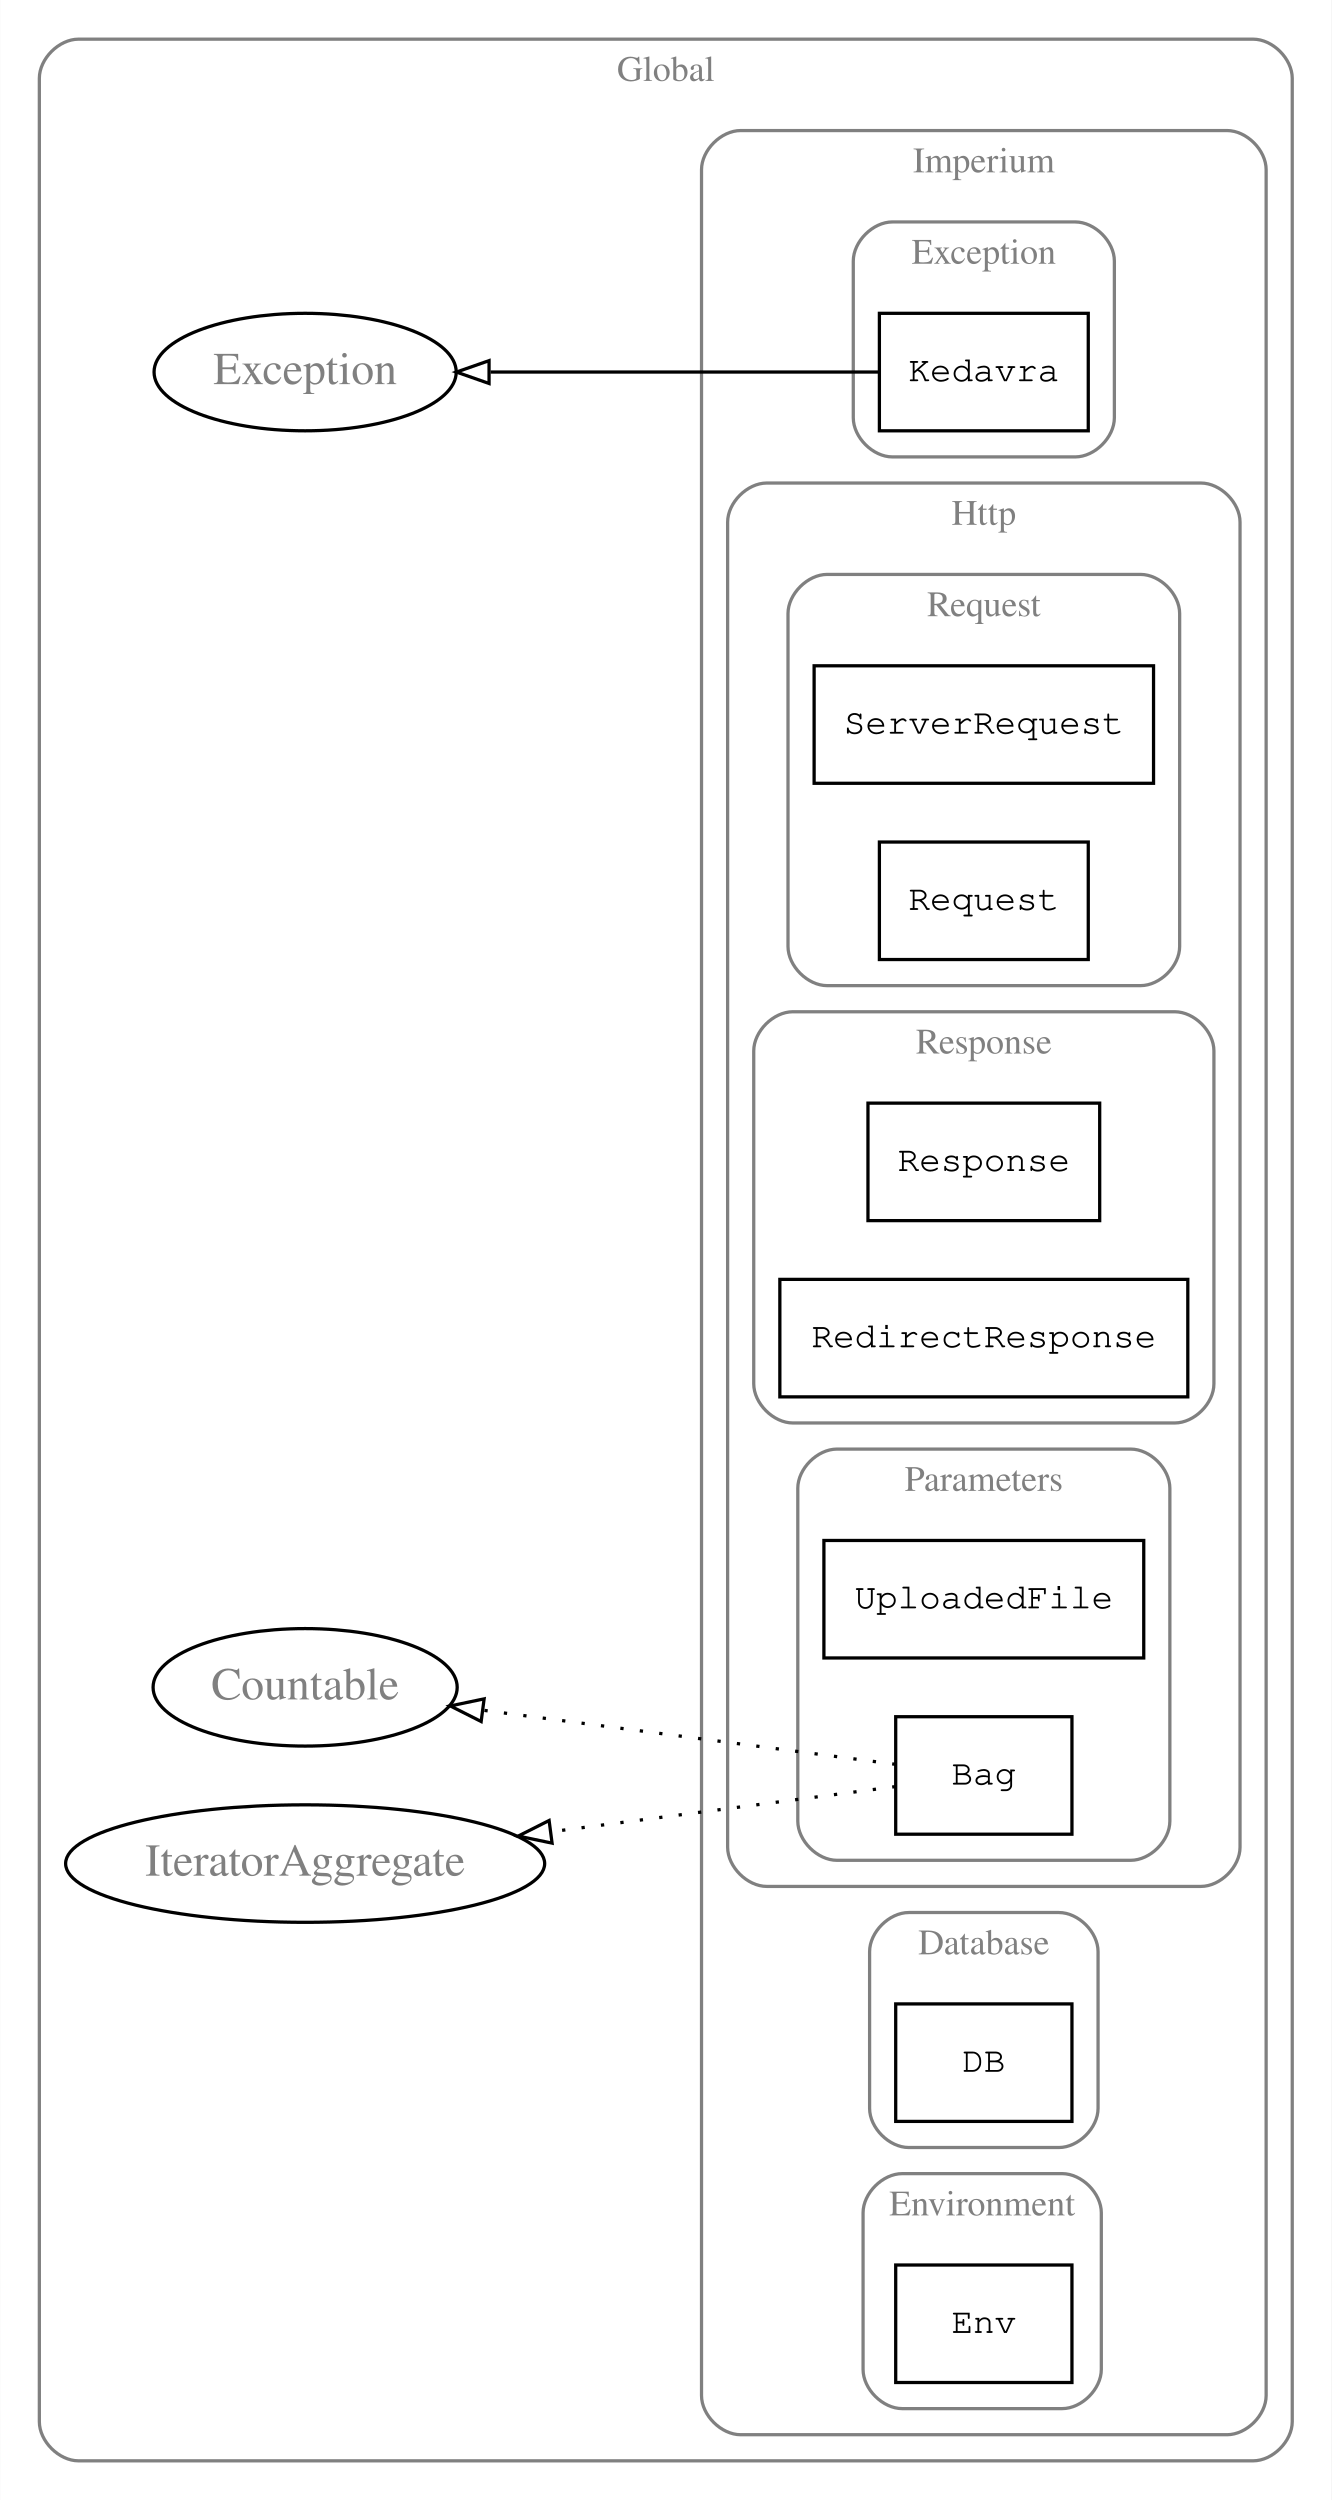
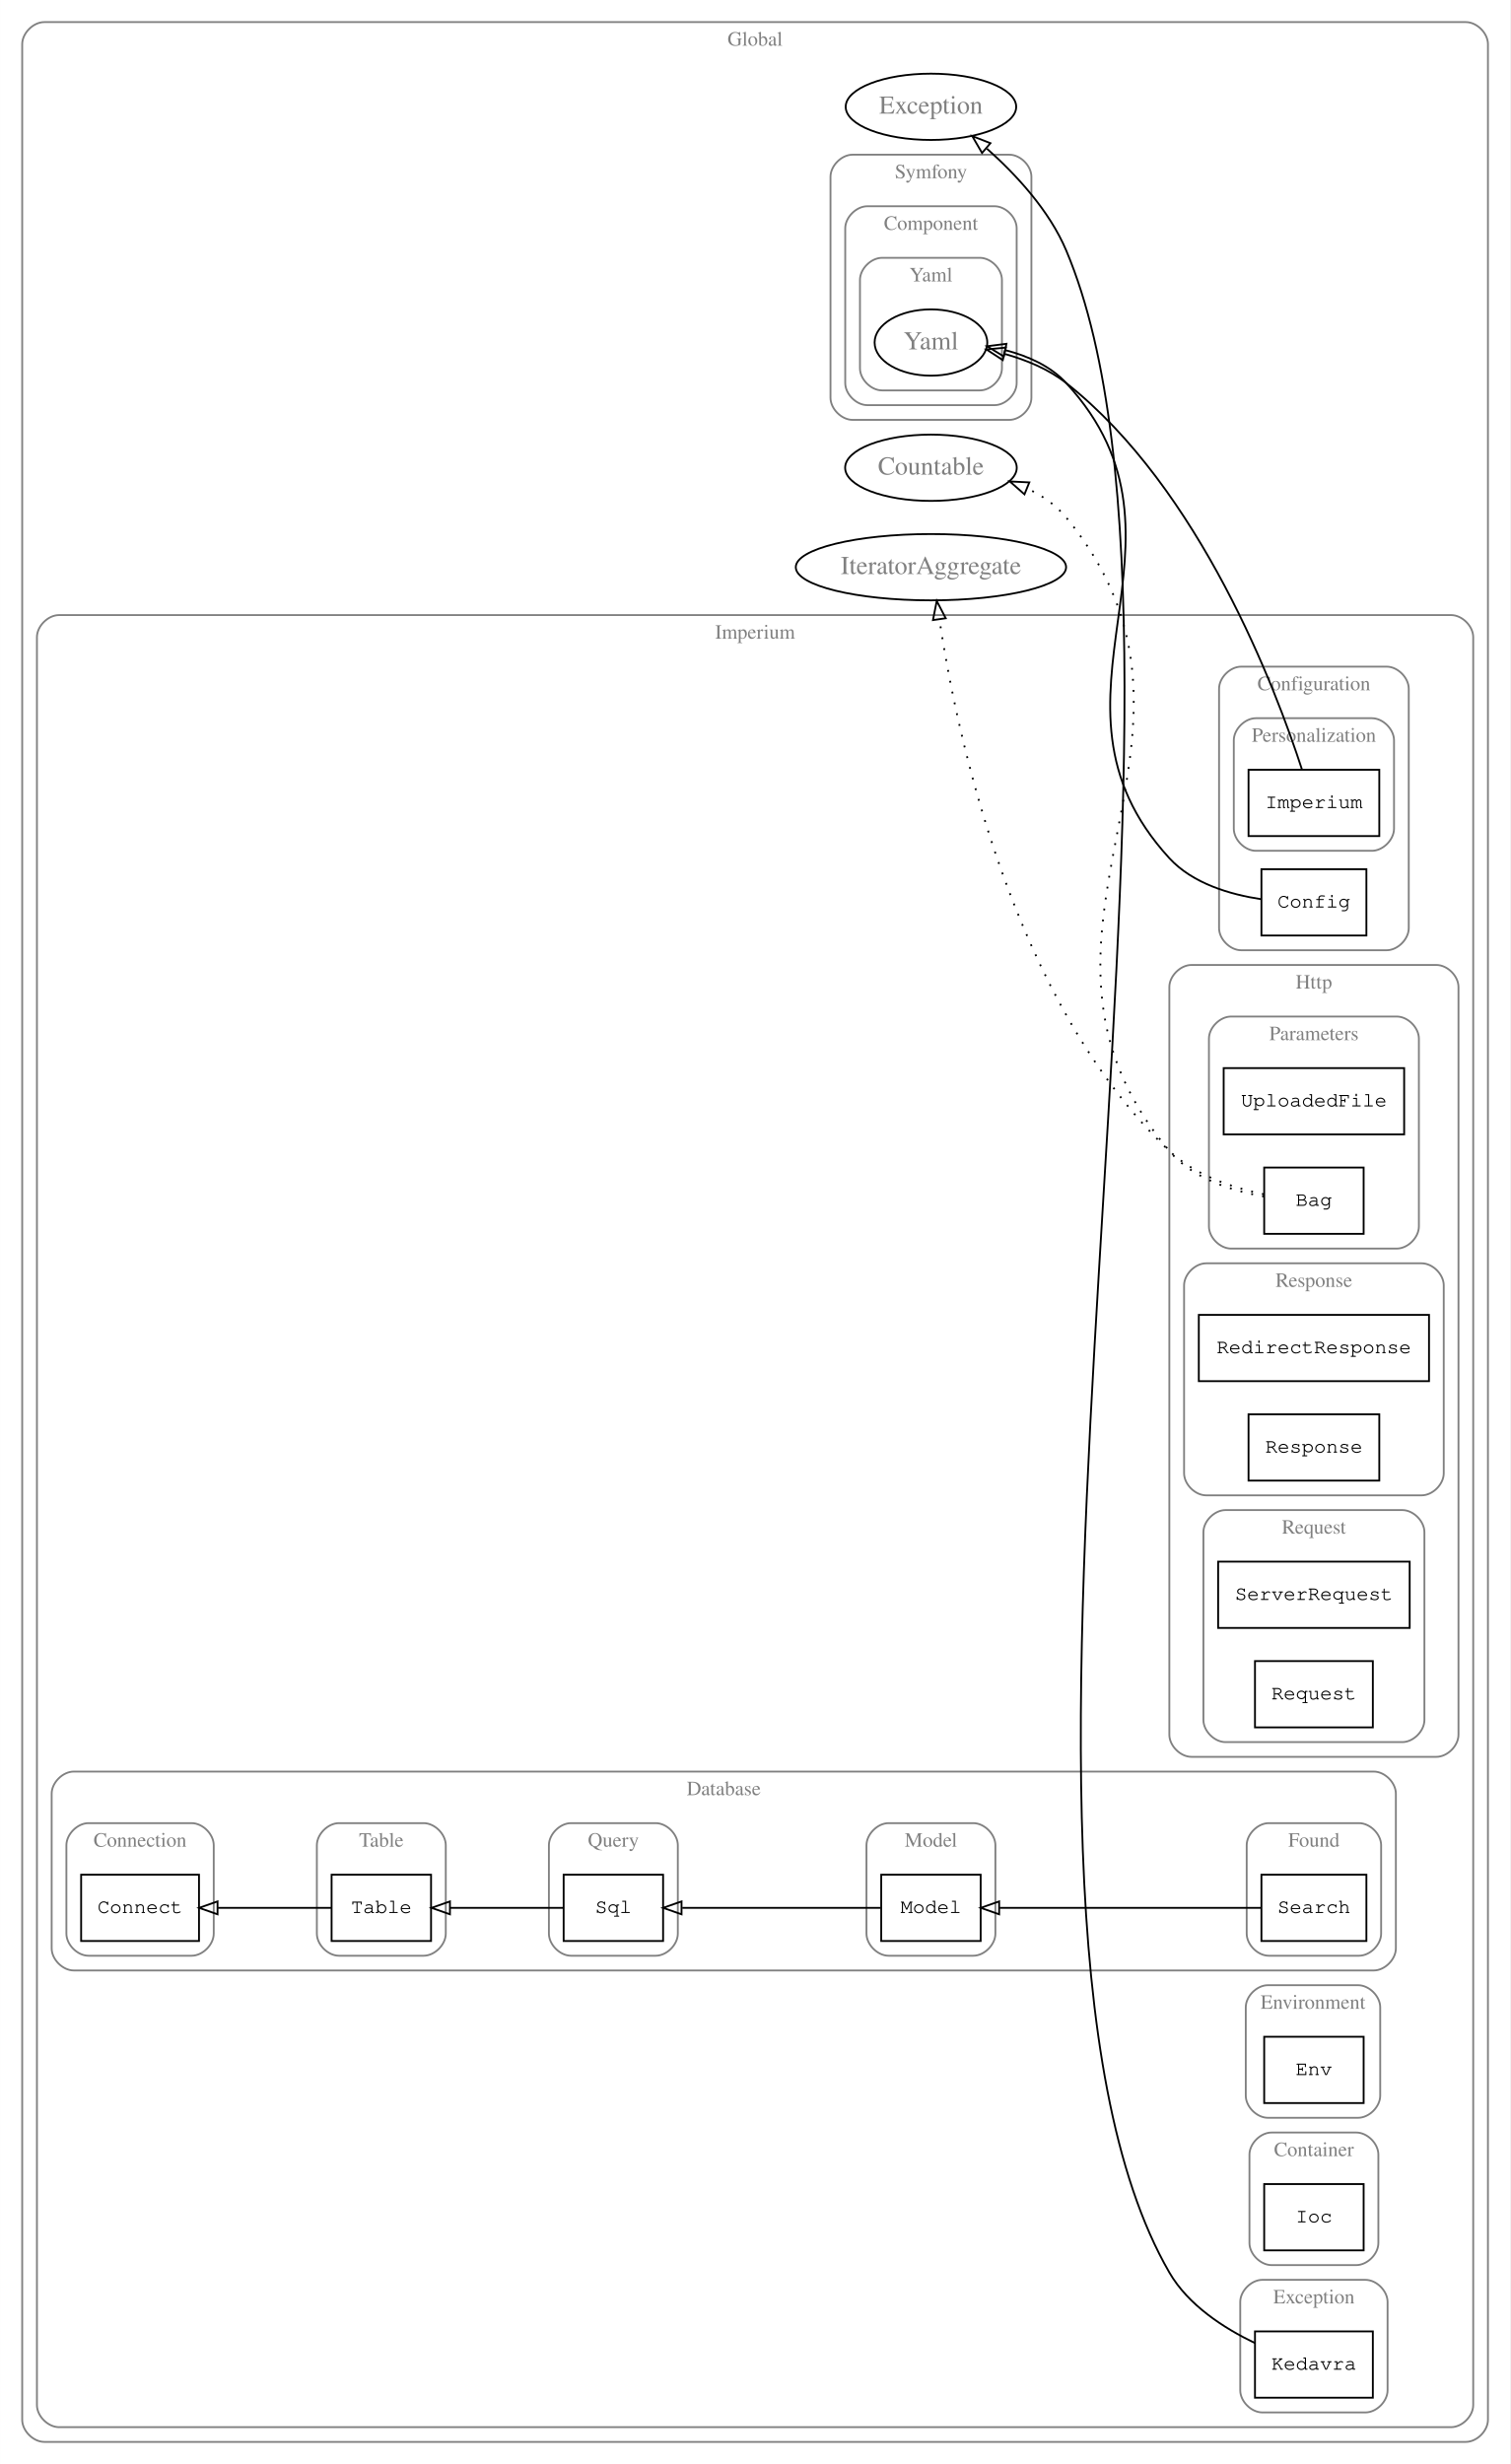
- <svg xmlns="http://www.w3.org/2000/svg" width="408pt" height="766pt" viewBox="0.00 0.00 407.89 766.00">
-   <g id="graph0" class="graph" transform="scale(1 1) rotate(0) translate(4 762)">
-     <polygon fill="white" stroke="transparent" points="-4,4 -4,-762 403.89,-762 403.89,4 -4,4" />
+ <svg xmlns="http://www.w3.org/2000/svg" width="820pt" height="1338pt" viewBox="0.00 0.00 819.89 1338.00">
+   <g id="graph0" class="graph" transform="scale(1 1) rotate(0) translate(4 1334)">
+     <polygon fill="white" stroke="transparent" points="-4,4 -4,-1334 815.89,-1334 815.89,4 -4,4" />
    <g id="clust1" class="cluster">
-       <path fill="none" stroke="gray" d="M20,-8C20,-8 379.89,-8 379.89,-8 385.89,-8 391.89,-14 391.89,-20 391.89,-20 391.89,-738 391.89,-738 391.89,-744 385.89,-750 379.89,-750 379.89,-750 20,-750 20,-750 14,-750 8,-744 8,-738 8,-738 8,-20 8,-20 8,-14 14,-8 20,-8" />
-       <text text-anchor="middle" x="199.94" y="-737.2" font-family="Times,serif" font-size="11.00" fill="gray">Global</text>
+       <path fill="none" stroke="gray" d="M20,-8C20,-8 791.89,-8 791.89,-8 797.89,-8 803.89,-14 803.89,-20 803.89,-20 803.89,-1310 803.89,-1310 803.89,-1316 797.89,-1322 791.89,-1322 791.89,-1322 20,-1322 20,-1322 14,-1322 8,-1316 8,-1310 8,-1310 8,-20 8,-20 8,-14 14,-8 20,-8" />
+       <text text-anchor="middle" x="405.94" y="-1309.2" font-family="Times,serif" font-size="11.00" fill="gray">Global</text>
    </g>
    <g id="clust2" class="cluster">
-       <path fill="none" stroke="gray" d="M222.89,-16C222.89,-16 371.89,-16 371.89,-16 377.89,-16 383.89,-22 383.89,-28 383.89,-28 383.89,-710 383.89,-710 383.89,-716 377.89,-722 371.89,-722 371.89,-722 222.89,-722 222.89,-722 216.89,-722 210.89,-716 210.89,-710 210.89,-710 210.89,-28 210.89,-28 210.89,-22 216.89,-16 222.89,-16" />
-       <text text-anchor="middle" x="297.39" y="-709.2" font-family="Times,serif" font-size="11.00" fill="gray">Imperium</text>
+       <path fill="none" stroke="gray" d="M28,-16C28,-16 783.89,-16 783.89,-16 789.89,-16 795.89,-22 795.89,-28 795.89,-28 795.89,-988 795.89,-988 795.89,-994 789.89,-1000 783.89,-1000 783.89,-1000 28,-1000 28,-1000 22,-1000 16,-994 16,-988 16,-988 16,-28 16,-28 16,-22 22,-16 28,-16" />
+       <text text-anchor="middle" x="405.94" y="-987.2" font-family="Times,serif" font-size="11.00" fill="gray">Imperium</text>
    </g>
    <g id="clust3" class="cluster">
-       <path fill="none" stroke="gray" d="M230.89,-184C230.89,-184 363.89,-184 363.89,-184 369.89,-184 375.89,-190 375.89,-196 375.89,-196 375.89,-602 375.89,-602 375.89,-608 369.89,-614 363.89,-614 363.89,-614 230.89,-614 230.89,-614 224.89,-614 218.89,-608 218.89,-602 218.89,-602 218.89,-196 218.89,-196 218.89,-190 224.89,-184 230.89,-184" />
-       <text text-anchor="middle" x="297.39" y="-601.2" font-family="Times,serif" font-size="11.00" fill="gray">Http</text>
+       <path fill="none" stroke="gray" d="M36,-264C36,-264 741.89,-264 741.89,-264 747.89,-264 753.89,-270 753.89,-276 753.89,-276 753.89,-360 753.89,-360 753.89,-366 747.89,-372 741.89,-372 741.89,-372 36,-372 36,-372 30,-372 24,-366 24,-360 24,-360 24,-276 24,-276 24,-270 30,-264 36,-264" />
+       <text text-anchor="middle" x="388.94" y="-359.2" font-family="Times,serif" font-size="11.00" fill="gray">Database</text>
    </g>
    <g id="clust4" class="cluster">
-       <path fill="none" stroke="gray" d="M249.39,-460C249.39,-460 345.39,-460 345.39,-460 351.39,-460 357.39,-466 357.39,-472 357.39,-472 357.39,-574 357.39,-574 357.39,-580 351.39,-586 345.39,-586 345.39,-586 249.39,-586 249.39,-586 243.39,-586 237.39,-580 237.39,-574 237.39,-574 237.39,-472 237.39,-472 237.39,-466 243.39,-460 249.39,-460" />
-       <text text-anchor="middle" x="297.39" y="-573.2" font-family="Times,serif" font-size="11.00" fill="gray">Request</text>
+       <path fill="none" stroke="gray" d="M478.44,-272C478.44,-272 524.44,-272 524.44,-272 530.44,-272 536.44,-278 536.44,-284 536.44,-284 536.44,-332 536.44,-332 536.44,-338 530.44,-344 524.44,-344 524.44,-344 478.44,-344 478.44,-344 472.44,-344 466.44,-338 466.44,-332 466.44,-332 466.44,-284 466.44,-284 466.44,-278 472.44,-272 478.44,-272" />
+       <text text-anchor="middle" x="501.44" y="-331.2" font-family="Times,serif" font-size="11.00" fill="gray">Model</text>
    </g>
    <g id="clust5" class="cluster">
-       <path fill="none" stroke="gray" d="M238.89,-326C238.89,-326 355.89,-326 355.89,-326 361.89,-326 367.89,-332 367.89,-338 367.89,-338 367.89,-440 367.89,-440 367.89,-446 361.89,-452 355.89,-452 355.89,-452 238.89,-452 238.89,-452 232.89,-452 226.89,-446 226.89,-440 226.89,-440 226.89,-338 226.89,-338 226.89,-332 232.89,-326 238.89,-326" />
-       <text text-anchor="middle" x="297.39" y="-439.2" font-family="Times,serif" font-size="11.00" fill="gray">Response</text>
+       <path fill="none" stroke="gray" d="M44,-272C44,-272 100,-272 100,-272 106,-272 112,-278 112,-284 112,-284 112,-332 112,-332 112,-338 106,-344 100,-344 100,-344 44,-344 44,-344 38,-344 32,-338 32,-332 32,-332 32,-284 32,-284 32,-278 38,-272 44,-272" />
+       <text text-anchor="middle" x="72" y="-331.2" font-family="Times,serif" font-size="11.00" fill="gray">Connection</text>
    </g>
    <g id="clust6" class="cluster">
-       <path fill="none" stroke="gray" d="M252.39,-192C252.39,-192 342.39,-192 342.39,-192 348.39,-192 354.39,-198 354.39,-204 354.39,-204 354.39,-306 354.39,-306 354.39,-312 348.39,-318 342.39,-318 342.39,-318 252.39,-318 252.39,-318 246.39,-318 240.39,-312 240.39,-306 240.39,-306 240.39,-204 240.39,-204 240.39,-198 246.39,-192 252.39,-192" />
-       <text text-anchor="middle" x="297.39" y="-305.2" font-family="Times,serif" font-size="11.00" fill="gray">Parameters</text>
+       <path fill="none" stroke="gray" d="M684.89,-272C684.89,-272 733.89,-272 733.89,-272 739.89,-272 745.89,-278 745.89,-284 745.89,-284 745.89,-332 745.89,-332 745.89,-338 739.89,-344 733.89,-344 733.89,-344 684.89,-344 684.89,-344 678.89,-344 672.89,-338 672.89,-332 672.89,-332 672.89,-284 672.89,-284 672.89,-278 678.89,-272 684.89,-272" />
+       <text text-anchor="middle" x="709.39" y="-331.2" font-family="Times,serif" font-size="11.00" fill="gray">Found</text>
    </g>
    <g id="clust7" class="cluster">
-       <path fill="none" stroke="gray" d="M269.39,-622C269.39,-622 325.39,-622 325.39,-622 331.39,-622 337.39,-628 337.39,-634 337.39,-634 337.39,-682 337.39,-682 337.39,-688 331.39,-694 325.39,-694 325.39,-694 269.39,-694 269.39,-694 263.39,-694 257.39,-688 257.39,-682 257.39,-682 257.39,-634 257.39,-634 257.39,-628 263.39,-622 269.39,-622" />
-       <text text-anchor="middle" x="297.39" y="-681.2" font-family="Times,serif" font-size="11.00" fill="gray">Exception</text>
+       <path fill="none" stroke="gray" d="M306,-272C306,-272 352,-272 352,-272 358,-272 364,-278 364,-284 364,-284 364,-332 364,-332 364,-338 358,-344 352,-344 352,-344 306,-344 306,-344 300,-344 294,-338 294,-332 294,-332 294,-284 294,-284 294,-278 300,-272 306,-272" />
+       <text text-anchor="middle" x="329" y="-331.2" font-family="Times,serif" font-size="11.00" fill="gray">Query</text>
    </g>
    <g id="clust8" class="cluster">
-       <path fill="none" stroke="gray" d="M274.39,-104C274.39,-104 320.39,-104 320.39,-104 326.39,-104 332.39,-110 332.39,-116 332.39,-116 332.39,-164 332.39,-164 332.39,-170 326.39,-176 320.39,-176 320.39,-176 274.39,-176 274.39,-176 268.39,-176 262.39,-170 262.39,-164 262.39,-164 262.39,-116 262.39,-116 262.39,-110 268.39,-104 274.39,-104" />
-       <text text-anchor="middle" x="297.39" y="-163.2" font-family="Times,serif" font-size="11.00" fill="gray">Database</text>
+       <path fill="none" stroke="gray" d="M180,-272C180,-272 226,-272 226,-272 232,-272 238,-278 238,-284 238,-284 238,-332 238,-332 238,-338 232,-344 226,-344 226,-344 180,-344 180,-344 174,-344 168,-338 168,-332 168,-332 168,-284 168,-284 168,-278 174,-272 180,-272" />
+       <text text-anchor="middle" x="203" y="-331.2" font-family="Times,serif" font-size="11.00" fill="gray">Table</text>
    </g>
    <g id="clust9" class="cluster">
-       <path fill="none" stroke="gray" d="M272.39,-24C272.39,-24 321.39,-24 321.39,-24 327.39,-24 333.39,-30 333.39,-36 333.39,-36 333.39,-84 333.39,-84 333.39,-90 327.39,-96 321.39,-96 321.39,-96 272.39,-96 272.39,-96 266.39,-96 260.39,-90 260.39,-84 260.39,-84 260.39,-36 260.39,-36 260.39,-30 266.39,-24 272.39,-24" />
-       <text text-anchor="middle" x="296.89" y="-83.2" font-family="Times,serif" font-size="11.00" fill="gray">Environment</text>
+       <path fill="none" stroke="gray" d="M642.89,-380C642.89,-380 775.89,-380 775.89,-380 781.89,-380 787.89,-386 787.89,-392 787.89,-392 787.89,-798 787.89,-798 787.89,-804 781.89,-810 775.89,-810 775.89,-810 642.89,-810 642.89,-810 636.89,-810 630.89,-804 630.89,-798 630.89,-798 630.89,-392 630.89,-392 630.89,-386 636.89,-380 642.89,-380" />
+       <text text-anchor="middle" x="709.39" y="-797.2" font-family="Times,serif" font-size="11.00" fill="gray">Http</text>
+     </g>
+     <g id="clust10" class="cluster">
+       <path fill="none" stroke="gray" d="M664.39,-656C664.39,-656 754.39,-656 754.39,-656 760.39,-656 766.39,-662 766.39,-668 766.39,-668 766.39,-770 766.39,-770 766.39,-776 760.39,-782 754.39,-782 754.39,-782 664.39,-782 664.39,-782 658.39,-782 652.39,-776 652.39,-770 652.39,-770 652.39,-668 652.39,-668 652.39,-662 658.39,-656 664.39,-656" />
+       <text text-anchor="middle" x="709.39" y="-769.2" font-family="Times,serif" font-size="11.00" fill="gray">Parameters</text>
+     </g>
+     <g id="clust11" class="cluster">
+       <path fill="none" stroke="gray" d="M650.89,-522C650.89,-522 767.89,-522 767.89,-522 773.89,-522 779.89,-528 779.89,-534 779.89,-534 779.89,-636 779.89,-636 779.89,-642 773.89,-648 767.89,-648 767.89,-648 650.89,-648 650.89,-648 644.89,-648 638.89,-642 638.89,-636 638.89,-636 638.89,-534 638.89,-534 638.89,-528 644.89,-522 650.89,-522" />
+       <text text-anchor="middle" x="709.39" y="-635.2" font-family="Times,serif" font-size="11.00" fill="gray">Response</text>
+     </g>
+     <g id="clust12" class="cluster">
+       <path fill="none" stroke="gray" d="M661.39,-388C661.39,-388 757.39,-388 757.39,-388 763.39,-388 769.39,-394 769.39,-400 769.39,-400 769.39,-502 769.39,-502 769.39,-508 763.39,-514 757.39,-514 757.39,-514 661.39,-514 661.39,-514 655.39,-514 649.39,-508 649.39,-502 649.39,-502 649.39,-400 649.39,-400 649.39,-394 655.39,-388 661.39,-388" />
+       <text text-anchor="middle" x="709.39" y="-501.2" font-family="Times,serif" font-size="11.00" fill="gray">Request</text>
+     </g>
+     <g id="clust13" class="cluster">
+       <path fill="none" stroke="gray" d="M669.89,-818C669.89,-818 748.89,-818 748.89,-818 754.89,-818 760.89,-824 760.89,-830 760.89,-830 760.89,-960 760.89,-960 760.89,-966 754.89,-972 748.89,-972 748.89,-972 669.89,-972 669.89,-972 663.89,-972 657.89,-966 657.89,-960 657.89,-960 657.89,-830 657.89,-830 657.89,-824 663.89,-818 669.89,-818" />
+       <text text-anchor="middle" x="709.39" y="-959.2" font-family="Times,serif" font-size="11.00" fill="gray">Configuration</text>
+     </g>
+     <g id="clust14" class="cluster">
+       <path fill="none" stroke="gray" d="M677.89,-872C677.89,-872 740.89,-872 740.89,-872 746.89,-872 752.89,-878 752.89,-884 752.89,-884 752.89,-932 752.89,-932 752.89,-938 746.89,-944 740.89,-944 740.89,-944 677.89,-944 677.89,-944 671.89,-944 665.89,-938 665.89,-932 665.89,-932 665.89,-884 665.89,-884 665.89,-878 671.89,-872 677.89,-872" />
+       <text text-anchor="middle" x="709.39" y="-931.2" font-family="Times,serif" font-size="11.00" fill="gray">Personalization</text>
+     </g>
+     <g id="clust15" class="cluster">
+       <path fill="none" stroke="gray" d="M684.39,-184C684.39,-184 733.39,-184 733.39,-184 739.39,-184 745.39,-190 745.39,-196 745.39,-196 745.39,-244 745.39,-244 745.39,-250 739.39,-256 733.39,-256 733.39,-256 684.39,-256 684.39,-256 678.39,-256 672.39,-250 672.39,-244 672.39,-244 672.39,-196 672.39,-196 672.39,-190 678.39,-184 684.39,-184" />
+       <text text-anchor="middle" x="708.89" y="-243.2" font-family="Times,serif" font-size="11.00" fill="gray">Environment</text>
+     </g>
+     <g id="clust16" class="cluster">
+       <path fill="none" stroke="gray" d="M686.39,-104C686.39,-104 732.39,-104 732.39,-104 738.39,-104 744.39,-110 744.39,-116 744.39,-116 744.39,-164 744.39,-164 744.39,-170 738.39,-176 732.39,-176 732.39,-176 686.39,-176 686.39,-176 680.39,-176 674.39,-170 674.39,-164 674.39,-164 674.39,-116 674.39,-116 674.39,-110 680.39,-104 686.39,-104" />
+       <text text-anchor="middle" x="709.39" y="-163.2" font-family="Times,serif" font-size="11.00" fill="gray">Container</text>
+     </g>
+     <g id="clust17" class="cluster">
+       <path fill="none" stroke="gray" d="M681.39,-24C681.39,-24 737.39,-24 737.39,-24 743.39,-24 749.39,-30 749.39,-36 749.39,-36 749.39,-84 749.39,-84 749.39,-90 743.39,-96 737.39,-96 737.39,-96 681.39,-96 681.39,-96 675.39,-96 669.39,-90 669.39,-84 669.39,-84 669.39,-36 669.39,-36 669.39,-30 675.39,-24 681.39,-24" />
+       <text text-anchor="middle" x="709.39" y="-83.2" font-family="Times,serif" font-size="11.00" fill="gray">Exception</text>
+     </g>
+     <g id="clust18" class="cluster">
+       <path fill="none" stroke="gray" d="M458.9,-1106C458.9,-1106 543.99,-1106 543.99,-1106 549.99,-1106 555.99,-1112 555.99,-1118 555.99,-1118 555.99,-1238 555.99,-1238 555.99,-1244 549.99,-1250 543.99,-1250 543.99,-1250 458.9,-1250 458.9,-1250 452.9,-1250 446.9,-1244 446.9,-1238 446.9,-1238 446.9,-1118 446.9,-1118 446.9,-1112 452.9,-1106 458.9,-1106" />
+       <text text-anchor="middle" x="501.44" y="-1237.2" font-family="Times,serif" font-size="11.00" fill="gray">Symfony</text>
+     </g>
+     <g id="clust19" class="cluster">
+       <path fill="none" stroke="gray" d="M466.9,-1114C466.9,-1114 535.99,-1114 535.99,-1114 541.99,-1114 547.99,-1120 547.99,-1126 547.99,-1126 547.99,-1210 547.99,-1210 547.99,-1216 541.99,-1222 535.99,-1222 535.99,-1222 466.9,-1222 466.9,-1222 460.9,-1222 454.9,-1216 454.9,-1210 454.9,-1210 454.9,-1126 454.9,-1126 454.9,-1120 460.9,-1114 466.9,-1114" />
+       <text text-anchor="middle" x="501.44" y="-1209.2" font-family="Times,serif" font-size="11.00" fill="gray">Component</text>
+     </g>
+     <g id="clust20" class="cluster">
+       <path fill="none" stroke="gray" d="M474.9,-1122C474.9,-1122 527.99,-1122 527.99,-1122 533.99,-1122 539.99,-1128 539.99,-1134 539.99,-1134 539.99,-1182 539.99,-1182 539.99,-1188 533.99,-1194 527.99,-1194 527.99,-1194 474.9,-1194 474.9,-1194 468.9,-1194 462.9,-1188 462.9,-1182 462.9,-1182 462.9,-1134 462.9,-1134 462.9,-1128 468.9,-1122 474.9,-1122" />
+       <text text-anchor="middle" x="501.44" y="-1181.2" font-family="Times,serif" font-size="11.00" fill="gray">Yaml</text>
    </g>
    <g id="node1" class="node">
-       <polygon fill="none" stroke="black" points="349.39,-558 245.39,-558 245.39,-522 349.39,-522 349.39,-558" />
-       <text text-anchor="middle" x="297.39" y="-537.2" font-family="Courier,monospace" font-size="11.00">ServerRequest</text>
+       <polygon fill="none" stroke="black" points="528.44,-316 474.44,-316 474.44,-280 528.44,-280 528.44,-316" />
+       <text text-anchor="middle" x="501.44" y="-295.2" font-family="Courier,monospace" font-size="11.00">Model</text>
+     </g>
+     <g id="node4" class="node">
+       <polygon fill="none" stroke="black" points="356,-316 302,-316 302,-280 356,-280 356,-316" />
+       <text text-anchor="middle" x="329" y="-295.2" font-family="Courier,monospace" font-size="11.00">Sql</text>
+     </g>
+     <g id="edge1" class="edge">
+       <path fill="none" stroke="black" d="M474.19,-298C445.32,-298 398.77,-298 366.4,-298" />
+       <polygon fill="none" stroke="black" points="366.01,-294.5 356.01,-298 366.01,-301.5 366.01,-294.5" />
    </g>
    <g id="node2" class="node">
-       <polygon fill="none" stroke="black" points="329.39,-504 265.39,-504 265.39,-468 329.39,-468 329.39,-504" />
-       <text text-anchor="middle" x="297.39" y="-483.2" font-family="Courier,monospace" font-size="11.00">Request</text>
+       <polygon fill="none" stroke="black" points="104,-316 40,-316 40,-280 104,-280 104,-316" />
+       <text text-anchor="middle" x="72" y="-295.2" font-family="Courier,monospace" font-size="11.00">Connect</text>
    </g>
    <g id="node3" class="node">
-       <polygon fill="none" stroke="black" points="332.89,-424 261.89,-424 261.89,-388 332.89,-388 332.89,-424" />
-       <text text-anchor="middle" x="297.39" y="-403.2" font-family="Courier,monospace" font-size="11.00">Response</text>
-     </g>
-     <g id="node4" class="node">
-       <polygon fill="none" stroke="black" points="359.89,-370 234.89,-370 234.89,-334 359.89,-334 359.89,-370" />
-       <text text-anchor="middle" x="297.39" y="-349.2" font-family="Courier,monospace" font-size="11.00">RedirectResponse</text>
+       <polygon fill="none" stroke="black" points="737.89,-316 680.89,-316 680.89,-280 737.89,-280 737.89,-316" />
+       <text text-anchor="middle" x="709.39" y="-295.2" font-family="Courier,monospace" font-size="11.00">Search</text>
+     </g>
+     <g id="edge2" class="edge">
+       <path fill="none" stroke="black" d="M680.61,-298C643.93,-298 579.24,-298 538.73,-298" />
+       <polygon fill="none" stroke="black" points="538.48,-294.5 528.48,-298 538.48,-301.5 538.48,-294.5" />
    </g>
    <g id="node5" class="node">
-       <polygon fill="none" stroke="black" points="346.39,-290 248.39,-290 248.39,-254 346.39,-254 346.39,-290" />
-       <text text-anchor="middle" x="297.39" y="-269.2" font-family="Courier,monospace" font-size="11.00">UploadedFile</text>
+       <polygon fill="none" stroke="black" points="230,-316 176,-316 176,-280 230,-280 230,-316" />
+       <text text-anchor="middle" x="203" y="-295.2" font-family="Courier,monospace" font-size="11.00">Table</text>
+     </g>
+     <g id="edge4" class="edge">
+       <path fill="none" stroke="black" d="M301.7,-298C283.87,-298 260.05,-298 240.39,-298" />
+       <polygon fill="none" stroke="black" points="240.26,-294.5 230.26,-298 240.26,-301.5 240.26,-294.5" />
+     </g>
+     <g id="edge8" class="edge">
+       <path fill="none" stroke="black" d="M175.89,-298C158.22,-298 134.48,-298 114.27,-298" />
+       <polygon fill="none" stroke="black" points="114.07,-294.5 104.07,-298 114.07,-301.5 114.07,-294.5" />
    </g>
    <g id="node6" class="node">
-       <polygon fill="none" stroke="black" points="324.39,-236 270.39,-236 270.39,-200 324.39,-200 324.39,-236" />
-       <text text-anchor="middle" x="297.39" y="-215.2" font-family="Courier,monospace" font-size="11.00">Bag</text>
+       <polygon fill="none" stroke="black" points="758.39,-754 660.39,-754 660.39,-718 758.39,-718 758.39,-754" />
+       <text text-anchor="middle" x="709.39" y="-733.2" font-family="Courier,monospace" font-size="11.00">UploadedFile</text>
+     </g>
+     <g id="node7" class="node">
+       <polygon fill="none" stroke="black" points="736.39,-700 682.39,-700 682.39,-664 736.39,-664 736.39,-700" />
+       <text text-anchor="middle" x="709.39" y="-679.2" font-family="Courier,monospace" font-size="11.00">Bag</text>
+     </g>
+     <g id="node18" class="node">
+       <ellipse fill="none" stroke="black" cx="501.44" cy="-1026" rx="73.39" ry="18" />
+       <text text-anchor="middle" x="501.44" y="-1022.3" font-family="Times,serif" font-size="14.00" fill="gray">IteratorAggregate</text>
+     </g>
+     <g id="edge6" class="edge">
+       <path fill="none" stroke="black" stroke-dasharray="1,5" d="M682.15,-685.51C665.61,-688.96 644.82,-695.74 630.89,-709 545.46,-790.28 515.28,-936.2 506.04,-997.58" />
+       <polygon fill="none" stroke="black" points="502.54,-997.29 504.59,-1007.68 509.47,-998.28 502.54,-997.29" />
+     </g>
+     <g id="node19" class="node">
+       <ellipse fill="none" stroke="black" cx="501.44" cy="-1080" rx="46.59" ry="18" />
+       <text text-anchor="middle" x="501.44" y="-1076.3" font-family="Times,serif" font-size="14.00" fill="gray">Countable</text>
+     </g>
+     <g id="edge7" class="edge">
+       <path fill="none" stroke="black" stroke-dasharray="1,5" d="M682.23,-684.32C665.06,-687.27 643.53,-693.94 630.89,-709 531.28,-827.63 673.21,-933.31 574.89,-1053 569.25,-1059.86 561.7,-1064.97 553.59,-1068.79" />
+       <polygon fill="none" stroke="black" points="552.22,-1065.57 544.27,-1072.57 554.85,-1072.05 552.22,-1065.57" />
+     </g>
+     <g id="node8" class="node">
+       <polygon fill="none" stroke="black" points="771.89,-620 646.89,-620 646.89,-584 771.89,-584 771.89,-620" />
+       <text text-anchor="middle" x="709.39" y="-599.2" font-family="Courier,monospace" font-size="11.00">RedirectResponse</text>
+     </g>
+     <g id="node9" class="node">
+       <polygon fill="none" stroke="black" points="744.89,-566 673.89,-566 673.89,-530 744.89,-530 744.89,-566" />
+       <text text-anchor="middle" x="709.39" y="-545.2" font-family="Courier,monospace" font-size="11.00">Response</text>
+     </g>
+     <g id="node10" class="node">
+       <polygon fill="none" stroke="black" points="761.39,-486 657.39,-486 657.39,-450 761.39,-450 761.39,-486" />
+       <text text-anchor="middle" x="709.39" y="-465.2" font-family="Courier,monospace" font-size="11.00">ServerRequest</text>
    </g>
    <g id="node11" class="node">
-       <ellipse fill="none" stroke="black" cx="89.44" cy="-191" rx="73.39" ry="18" />
-       <text text-anchor="middle" x="89.44" y="-187.3" font-family="Times,serif" font-size="14.00" fill="gray">IteratorAggregate</text>
-     </g>
-     <g id="edge2" class="edge">
-       <path fill="none" stroke="black" stroke-dasharray="1,5" d="M270.3,-214.58C243.89,-211.12 201.79,-205.6 164.96,-200.77" />
-       <polygon fill="none" stroke="black" points="165.1,-197.26 154.73,-199.43 164.19,-204.2 165.1,-197.26" />
+       <polygon fill="none" stroke="black" points="741.39,-432 677.39,-432 677.39,-396 741.39,-396 741.39,-432" />
+       <text text-anchor="middle" x="709.39" y="-411.2" font-family="Courier,monospace" font-size="11.00">Request</text>
    </g>
    <g id="node12" class="node">
-       <ellipse fill="none" stroke="black" cx="89.44" cy="-245" rx="46.59" ry="18" />
-       <text text-anchor="middle" x="89.44" y="-241.3" font-family="Times,serif" font-size="14.00" fill="gray">Countable</text>
+       <polygon fill="none" stroke="black" points="744.89,-916 673.89,-916 673.89,-880 744.89,-880 744.89,-916" />
+       <text text-anchor="middle" x="709.39" y="-895.2" font-family="Courier,monospace" font-size="11.00">Imperium</text>
+     </g>
+     <g id="node17" class="node">
+       <ellipse fill="none" stroke="black" cx="501.44" cy="-1148" rx="30.59" ry="18" />
+       <text text-anchor="middle" x="501.44" y="-1144.3" font-family="Times,serif" font-size="14.00" fill="gray">Yaml</text>
    </g>
    <g id="edge3" class="edge">
-       <path fill="none" stroke="black" stroke-dasharray="1,5" d="M270.3,-221.42C238.67,-225.57 184.56,-232.66 143.93,-237.99" />
-       <polygon fill="none" stroke="black" points="143.37,-234.53 133.91,-239.3 144.28,-241.47 143.37,-234.53" />
-     </g>
-     <g id="node7" class="node">
-       <polygon fill="none" stroke="black" points="329.39,-666 265.39,-666 265.39,-630 329.39,-630 329.39,-666" />
-       <text text-anchor="middle" x="297.39" y="-645.2" font-family="Courier,monospace" font-size="11.00">Kedavra</text>
-     </g>
-     <g id="node10" class="node">
-       <ellipse fill="none" stroke="black" cx="89.44" cy="-648" rx="46.29" ry="18" />
-       <text text-anchor="middle" x="89.44" y="-644.3" font-family="Times,serif" font-size="14.00" fill="gray">Exception</text>
-     </g>
-     <g id="edge1" class="edge">
-       <path fill="none" stroke="black" d="M265.11,-648C233.64,-648 184.42,-648 146.25,-648" />
-       <polygon fill="none" stroke="black" points="145.79,-644.5 135.79,-648 145.79,-651.5 145.79,-644.5" />
-     </g>
-     <g id="node8" class="node">
-       <polygon fill="none" stroke="black" points="324.39,-148 270.39,-148 270.39,-112 324.39,-112 324.39,-148" />
-       <text text-anchor="middle" x="297.39" y="-127.2" font-family="Courier,monospace" font-size="11.00">DB</text>
-     </g>
-     <g id="node9" class="node">
-       <polygon fill="none" stroke="black" points="324.39,-68 270.39,-68 270.39,-32 324.39,-32 324.39,-68" />
-       <text text-anchor="middle" x="297.39" y="-47.2" font-family="Courier,monospace" font-size="11.00">Env</text>
+       <path fill="none" stroke="black" d="M702.89,-916.17C688.9,-959.29 647.81,-1068.47 574.89,-1126 565.31,-1133.56 553.15,-1138.53 541.55,-1141.79" />
+       <polygon fill="none" stroke="black" points="540.45,-1138.46 531.57,-1144.24 542.12,-1145.25 540.45,-1138.46" />
+     </g>
+     <g id="node13" class="node">
+       <polygon fill="none" stroke="black" points="737.89,-862 680.89,-862 680.89,-826 737.89,-826 737.89,-862" />
+       <text text-anchor="middle" x="709.39" y="-841.2" font-family="Courier,monospace" font-size="11.00">Config</text>
+     </g>
+     <g id="edge5" class="edge">
+       <path fill="none" stroke="black" d="M680.67,-845.73C663.97,-848.25 643.55,-854.19 630.89,-868 551.59,-954.48 654.43,-1039.74 574.89,-1126 566.33,-1135.29 553.98,-1140.7 541.91,-1143.84" />
+       <polygon fill="none" stroke="black" points="540.96,-1140.47 531.91,-1145.98 542.42,-1147.31 540.96,-1140.47" />
+     </g>
+     <g id="node14" class="node">
+       <polygon fill="none" stroke="black" points="736.39,-228 682.39,-228 682.39,-192 736.39,-192 736.39,-228" />
+       <text text-anchor="middle" x="709.39" y="-207.2" font-family="Courier,monospace" font-size="11.00">Env</text>
+     </g>
+     <g id="node15" class="node">
+       <polygon fill="none" stroke="black" points="736.39,-148 682.39,-148 682.39,-112 736.39,-112 736.39,-148" />
+       <text text-anchor="middle" x="709.39" y="-127.2" font-family="Courier,monospace" font-size="11.00">Ioc</text>
+     </g>
+     <g id="node16" class="node">
+       <polygon fill="none" stroke="black" points="741.39,-68 677.39,-68 677.39,-32 741.39,-32 741.39,-68" />
+       <text text-anchor="middle" x="709.39" y="-47.2" font-family="Courier,monospace" font-size="11.00">Kedavra</text>
+     </g>
+     <g id="node20" class="node">
+       <ellipse fill="none" stroke="black" cx="501.44" cy="-1276" rx="46.29" ry="18" />
+       <text text-anchor="middle" x="501.44" y="-1272.3" font-family="Times,serif" font-size="14.00" fill="gray">Exception</text>
+     </g>
+     <g id="edge9" class="edge">
+       <path fill="none" stroke="black" d="M677.33,-61.69C660.52,-69.76 641.15,-82.26 630.89,-100 508.56,-311.49 669.97,-972.94 574.89,-1198 565.7,-1219.75 547.65,-1239.21 531.86,-1253.26" />
+       <polygon fill="none" stroke="black" points="529.19,-1250.93 523.87,-1260.09 533.74,-1256.25 529.19,-1250.93" />
    </g>
  </g>
</svg>
